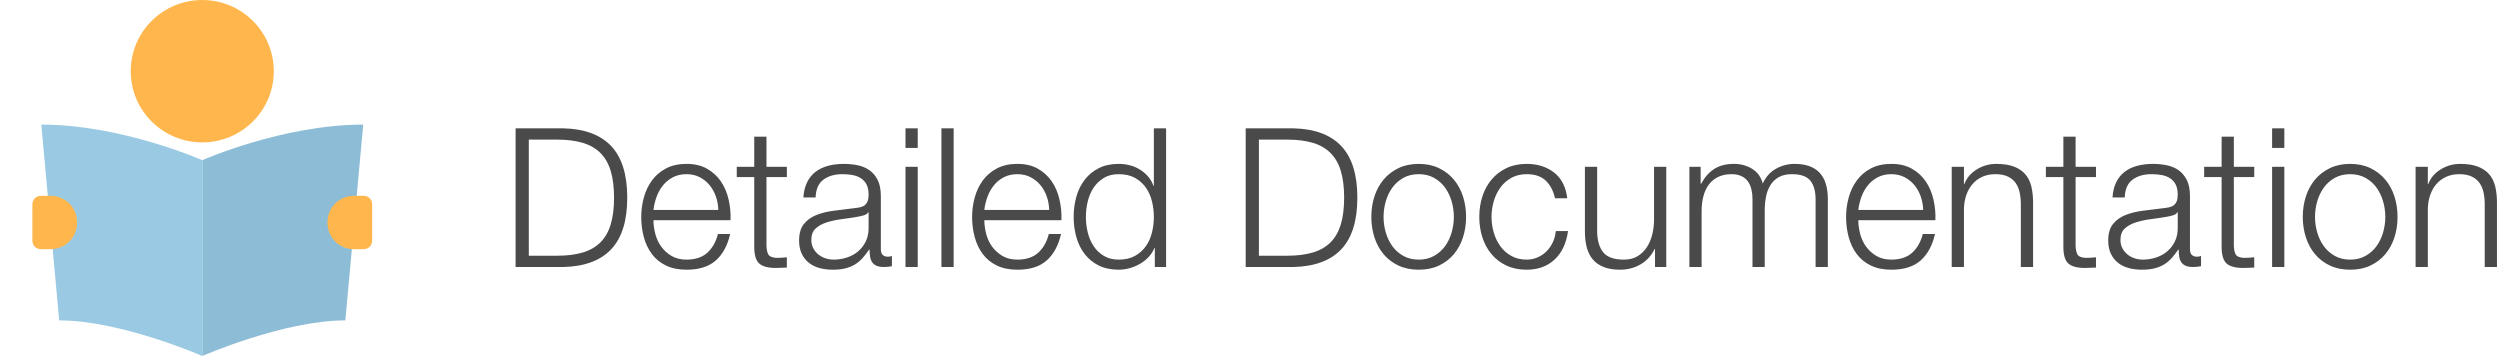
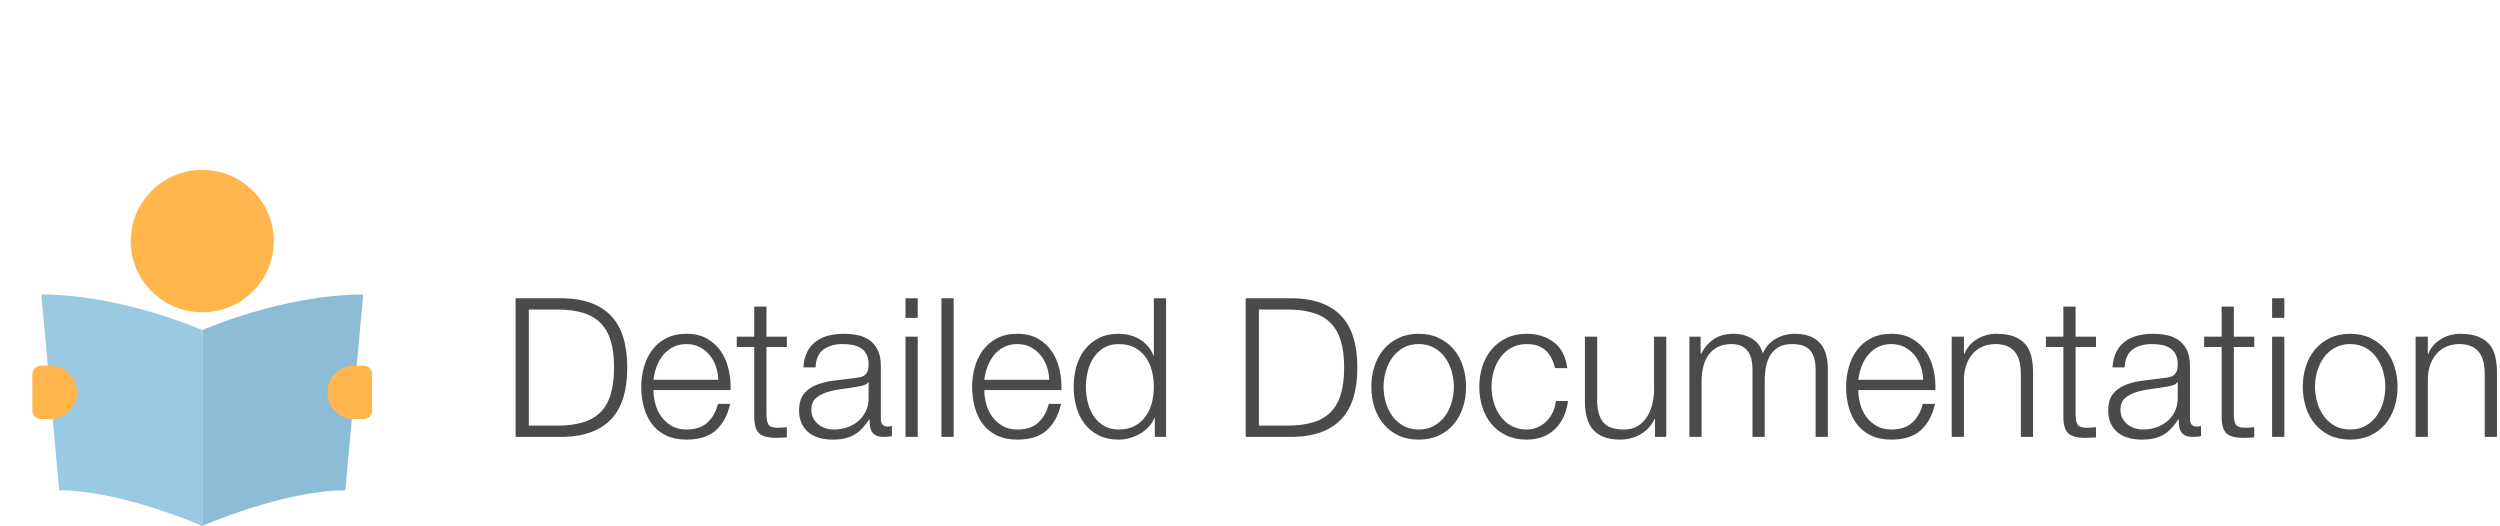
- <svg xmlns="http://www.w3.org/2000/svg" width="309px" height="44px" viewBox="0 0 309 44" version="1.1">
+ <svg xmlns="http://www.w3.org/2000/svg" width="309px" height="65px" viewBox="0 0 309 65" version="1.1">
  <defs />
  <g id="Page-1" stroke="none" stroke-width="1" fill="none" fill-rule="evenodd">
-     <g id="soon-header-detailed-docs" transform="translate(4, 0)">
+     <g id="soon-header-detailed-docs" transform="translate(4, 21)">
      <g id="reading">
        <path d="M38.684,39.6 C31.058,39.6 21,44 21,44 L21,19.8 C21,19.8 30.947,15.4 40.895,15.4 L38.684,39.6 L38.684,39.6 Z" id="Shape" fill="#8CBCD6" />
        <path d="M3.316,39.6 C10.942,39.6 21,44 21,44 L21,19.8 C21,19.8 11.053,15.4 1.105,15.4 L3.316,39.6 L3.316,39.6 Z" id="Shape" fill="#9AC9E3" />
        <g id="Group" fill="#FFB74D">
          <ellipse id="Oval" cx="21" cy="8.8" rx="8.842" ry="8.8" />
          <path d="M39.789,30.8 L40.895,30.8 C41.558,30.8 42,30.36 42,29.7 L42,25.3 C42,24.64 41.558,24.2 40.895,24.2 L39.789,24.2 C37.911,24.2 36.474,25.63 36.474,27.5 L36.474,27.5 C36.474,29.37 37.911,30.8 39.789,30.8 L39.789,30.8 Z" id="Shape" />
          <path d="M2.211,24.2 L1.105,24.2 C0.442,24.2 0,24.64 0,25.3 L0,29.7 C0,30.36 0.442,30.8 1.105,30.8 L2.211,30.8 C4.089,30.8 5.526,29.37 5.526,27.5 L5.526,27.5 C5.526,25.63 4.089,24.2 2.211,24.2 L2.211,24.2 Z" id="Shape" />
        </g>
      </g>
      <path d="M59.728,15.864 L59.728,33 L65.656,33 C68.264,32.936 70.228,32.204 71.548,30.804 C72.868,29.404 73.528,27.28 73.528,24.432 C73.528,21.584 72.868,19.46 71.548,18.06 C70.228,16.66 68.264,15.928 65.656,15.864 L59.728,15.864 Z M61.36,31.608 L61.36,17.256 L64.84,17.256 C66.072,17.256 67.132,17.388 68.02,17.652 C68.908,17.916 69.64,18.336 70.216,18.912 C70.792,19.488 71.216,20.232 71.488,21.144 C71.76,22.056 71.896,23.152 71.896,24.432 C71.896,25.712 71.76,26.808 71.488,27.72 C71.216,28.632 70.792,29.376 70.216,29.952 C69.64,30.528 68.908,30.948 68.02,31.212 C67.132,31.476 66.072,31.608 64.84,31.608 L61.36,31.608 Z M84.784,25.944 L76.768,25.944 C76.832,25.384 76.964,24.836 77.164,24.3 C77.364,23.764 77.632,23.292 77.968,22.884 C78.304,22.476 78.712,22.148 79.192,21.9 C79.672,21.652 80.224,21.528 80.848,21.528 C81.456,21.528 82,21.652 82.48,21.9 C82.96,22.148 83.368,22.476 83.704,22.884 C84.04,23.292 84.3,23.76 84.484,24.288 C84.668,24.816 84.768,25.368 84.784,25.944 L84.784,25.944 Z M76.768,27.216 L86.296,27.216 C86.328,26.352 86.248,25.5 86.056,24.66 C85.864,23.82 85.548,23.076 85.108,22.428 C84.668,21.78 84.096,21.256 83.392,20.856 C82.688,20.456 81.84,20.256 80.848,20.256 C79.872,20.256 79.028,20.444 78.316,20.82 C77.604,21.196 77.024,21.692 76.576,22.308 C76.128,22.924 75.796,23.624 75.58,24.408 C75.364,25.192 75.256,25.992 75.256,26.808 C75.256,27.688 75.364,28.524 75.58,29.316 C75.796,30.108 76.128,30.804 76.576,31.404 C77.024,32.004 77.604,32.476 78.316,32.82 C79.028,33.164 79.872,33.336 80.848,33.336 C82.416,33.336 83.628,32.952 84.484,32.184 C85.34,31.416 85.928,30.328 86.248,28.92 L84.736,28.92 C84.496,29.88 84.064,30.648 83.44,31.224 C82.816,31.8 81.952,32.088 80.848,32.088 C80.128,32.088 79.512,31.936 79,31.632 C78.488,31.328 78.064,30.944 77.728,30.48 C77.392,30.016 77.148,29.492 76.996,28.908 C76.844,28.324 76.768,27.76 76.768,27.216 L76.768,27.216 Z M90.736,20.616 L90.736,16.896 L89.224,16.896 L89.224,20.616 L87.064,20.616 L87.064,21.888 L89.224,21.888 L89.224,30.36 C89.208,31.416 89.4,32.14 89.8,32.532 C90.2,32.924 90.904,33.12 91.912,33.12 C92.136,33.12 92.36,33.112 92.584,33.096 C92.808,33.08 93.032,33.072 93.256,33.072 L93.256,31.8 C92.824,31.848 92.392,31.872 91.96,31.872 C91.416,31.84 91.076,31.684 90.94,31.404 C90.804,31.124 90.736,30.736 90.736,30.24 L90.736,21.888 L93.256,21.888 L93.256,20.616 L90.736,20.616 Z M95.296,24.408 L96.808,24.408 C96.84,23.4 97.16,22.668 97.768,22.212 C98.376,21.756 99.16,21.528 100.12,21.528 C100.568,21.528 100.988,21.564 101.38,21.636 C101.772,21.708 102.116,21.84 102.412,22.032 C102.708,22.224 102.94,22.484 103.108,22.812 C103.276,23.14 103.36,23.56 103.36,24.072 C103.36,24.408 103.316,24.68 103.228,24.888 C103.14,25.096 103.016,25.26 102.856,25.38 C102.696,25.5 102.496,25.584 102.256,25.632 C102.016,25.68 101.736,25.72 101.416,25.752 C100.6,25.848 99.796,25.948 99.004,26.052 C98.212,26.156 97.5,26.336 96.868,26.592 C96.236,26.848 95.728,27.22 95.344,27.708 C94.96,28.196 94.768,28.872 94.768,29.736 C94.768,30.36 94.876,30.9 95.092,31.356 C95.308,31.812 95.604,32.188 95.98,32.484 C96.356,32.78 96.796,32.996 97.3,33.132 C97.804,33.268 98.344,33.336 98.92,33.336 C99.528,33.336 100.052,33.28 100.492,33.168 C100.932,33.056 101.324,32.896 101.668,32.688 C102.012,32.48 102.324,32.22 102.604,31.908 C102.884,31.596 103.16,31.24 103.432,30.84 L103.48,30.84 C103.48,31.16 103.5,31.452 103.54,31.716 C103.58,31.98 103.664,32.208 103.792,32.4 C103.92,32.592 104.1,32.74 104.332,32.844 C104.564,32.948 104.872,33 105.256,33 C105.464,33 105.636,32.992 105.772,32.976 C105.908,32.96 106.064,32.936 106.24,32.904 L106.24,31.632 C106.096,31.696 105.936,31.728 105.76,31.728 C105.168,31.728 104.872,31.424 104.872,30.816 L104.872,24.24 C104.872,23.408 104.736,22.732 104.464,22.212 C104.192,21.692 103.84,21.288 103.408,21 C102.976,20.712 102.488,20.516 101.944,20.412 C101.4,20.308 100.856,20.256 100.312,20.256 C99.592,20.256 98.936,20.336 98.344,20.496 C97.752,20.656 97.236,20.904 96.796,21.24 C96.356,21.576 96.008,22.008 95.752,22.536 C95.496,23.064 95.344,23.688 95.296,24.408 L95.296,24.408 Z M103.36,26.232 L103.36,28.2 C103.36,28.808 103.244,29.352 103.012,29.832 C102.78,30.312 102.468,30.72 102.076,31.056 C101.684,31.392 101.224,31.648 100.696,31.824 C100.168,32 99.616,32.088 99.04,32.088 C98.688,32.088 98.344,32.032 98.008,31.92 C97.672,31.808 97.376,31.644 97.12,31.428 C96.864,31.212 96.66,30.956 96.508,30.66 C96.356,30.364 96.28,30.024 96.28,29.64 C96.28,29.032 96.46,28.564 96.82,28.236 C97.18,27.908 97.64,27.656 98.2,27.48 C98.76,27.304 99.38,27.172 100.06,27.084 C100.74,26.996 101.4,26.896 102.04,26.784 C102.248,26.752 102.488,26.696 102.76,26.616 C103.032,26.536 103.216,26.408 103.312,26.232 L103.36,26.232 Z M107.92,15.864 L107.92,18.288 L109.432,18.288 L109.432,15.864 L107.92,15.864 Z M107.92,20.616 L107.92,33 L109.432,33 L109.432,20.616 L107.92,20.616 Z M112.36,15.864 L112.36,33 L113.872,33 L113.872,15.864 L112.36,15.864 Z M125.68,25.944 L117.664,25.944 C117.728,25.384 117.86,24.836 118.06,24.3 C118.26,23.764 118.528,23.292 118.864,22.884 C119.2,22.476 119.608,22.148 120.088,21.9 C120.568,21.652 121.12,21.528 121.744,21.528 C122.352,21.528 122.896,21.652 123.376,21.9 C123.856,22.148 124.264,22.476 124.6,22.884 C124.936,23.292 125.196,23.76 125.38,24.288 C125.564,24.816 125.664,25.368 125.68,25.944 L125.68,25.944 Z M117.664,27.216 L127.192,27.216 C127.224,26.352 127.144,25.5 126.952,24.66 C126.76,23.82 126.444,23.076 126.004,22.428 C125.564,21.78 124.992,21.256 124.288,20.856 C123.584,20.456 122.736,20.256 121.744,20.256 C120.768,20.256 119.924,20.444 119.212,20.82 C118.5,21.196 117.92,21.692 117.472,22.308 C117.024,22.924 116.692,23.624 116.476,24.408 C116.26,25.192 116.152,25.992 116.152,26.808 C116.152,27.688 116.26,28.524 116.476,29.316 C116.692,30.108 117.024,30.804 117.472,31.404 C117.92,32.004 118.5,32.476 119.212,32.82 C119.924,33.164 120.768,33.336 121.744,33.336 C123.312,33.336 124.524,32.952 125.38,32.184 C126.236,31.416 126.824,30.328 127.144,28.92 L125.632,28.92 C125.392,29.88 124.96,30.648 124.336,31.224 C123.712,31.8 122.848,32.088 121.744,32.088 C121.024,32.088 120.408,31.936 119.896,31.632 C119.384,31.328 118.96,30.944 118.624,30.48 C118.288,30.016 118.044,29.492 117.892,28.908 C117.74,28.324 117.664,27.76 117.664,27.216 L117.664,27.216 Z M140.128,33 L140.128,15.864 L138.616,15.864 L138.616,22.968 L138.568,22.968 C138.408,22.52 138.18,22.128 137.884,21.792 C137.588,21.456 137.248,21.172 136.864,20.94 C136.48,20.708 136.068,20.536 135.628,20.424 C135.188,20.312 134.736,20.256 134.272,20.256 C133.328,20.256 132.508,20.432 131.812,20.784 C131.116,21.136 130.536,21.612 130.072,22.212 C129.608,22.812 129.264,23.508 129.04,24.3 C128.816,25.092 128.704,25.928 128.704,26.808 C128.704,27.688 128.816,28.524 129.04,29.316 C129.264,30.108 129.608,30.804 130.072,31.404 C130.536,32.004 131.116,32.476 131.812,32.82 C132.508,33.164 133.328,33.336 134.272,33.336 C134.72,33.336 135.172,33.272 135.628,33.144 C136.084,33.016 136.512,32.836 136.912,32.604 C137.312,32.372 137.668,32.088 137.98,31.752 C138.292,31.416 138.528,31.048 138.688,30.648 L138.736,30.648 L138.736,33 L140.128,33 Z M130.216,26.808 C130.216,26.168 130.292,25.532 130.444,24.9 C130.596,24.268 130.836,23.704 131.164,23.208 C131.492,22.712 131.912,22.308 132.424,21.996 C132.936,21.684 133.552,21.528 134.272,21.528 C135.072,21.528 135.748,21.684 136.3,21.996 C136.852,22.308 137.3,22.712 137.644,23.208 C137.988,23.704 138.236,24.268 138.388,24.9 C138.54,25.532 138.616,26.168 138.616,26.808 C138.616,27.448 138.54,28.084 138.388,28.716 C138.236,29.348 137.988,29.912 137.644,30.408 C137.3,30.904 136.852,31.308 136.3,31.62 C135.748,31.932 135.072,32.088 134.272,32.088 C133.552,32.088 132.936,31.932 132.424,31.62 C131.912,31.308 131.492,30.904 131.164,30.408 C130.836,29.912 130.596,29.348 130.444,28.716 C130.292,28.084 130.216,27.448 130.216,26.808 L130.216,26.808 Z M149.968,15.864 L149.968,33 L155.896,33 C158.504,32.936 160.468,32.204 161.788,30.804 C163.108,29.404 163.768,27.28 163.768,24.432 C163.768,21.584 163.108,19.46 161.788,18.06 C160.468,16.66 158.504,15.928 155.896,15.864 L149.968,15.864 Z M151.6,31.608 L151.6,17.256 L155.08,17.256 C156.312,17.256 157.372,17.388 158.26,17.652 C159.148,17.916 159.88,18.336 160.456,18.912 C161.032,19.488 161.456,20.232 161.728,21.144 C162,22.056 162.136,23.152 162.136,24.432 C162.136,25.712 162,26.808 161.728,27.72 C161.456,28.632 161.032,29.376 160.456,29.952 C159.88,30.528 159.148,30.948 158.26,31.212 C157.372,31.476 156.312,31.608 155.08,31.608 L151.6,31.608 Z M171.352,21.528 C172.072,21.528 172.704,21.68 173.248,21.984 C173.792,22.288 174.244,22.688 174.604,23.184 C174.964,23.68 175.236,24.244 175.42,24.876 C175.604,25.508 175.696,26.152 175.696,26.808 C175.696,27.464 175.604,28.108 175.42,28.74 C175.236,29.372 174.964,29.936 174.604,30.432 C174.244,30.928 173.792,31.328 173.248,31.632 C172.704,31.936 172.072,32.088 171.352,32.088 C170.632,32.088 170,31.936 169.456,31.632 C168.912,31.328 168.46,30.928 168.1,30.432 C167.74,29.936 167.468,29.372 167.284,28.74 C167.1,28.108 167.008,27.464 167.008,26.808 C167.008,26.152 167.1,25.508 167.284,24.876 C167.468,24.244 167.74,23.68 168.1,23.184 C168.46,22.688 168.912,22.288 169.456,21.984 C170,21.68 170.632,21.528 171.352,21.528 L171.352,21.528 Z M171.352,20.256 C170.408,20.256 169.572,20.432 168.844,20.784 C168.116,21.136 167.504,21.608 167.008,22.2 C166.512,22.792 166.136,23.484 165.88,24.276 C165.624,25.068 165.496,25.912 165.496,26.808 C165.496,27.704 165.624,28.548 165.88,29.34 C166.136,30.132 166.512,30.824 167.008,31.416 C167.504,32.008 168.116,32.476 168.844,32.82 C169.572,33.164 170.408,33.336 171.352,33.336 C172.296,33.336 173.132,33.164 173.86,32.82 C174.588,32.476 175.2,32.008 175.696,31.416 C176.192,30.824 176.568,30.132 176.824,29.34 C177.08,28.548 177.208,27.704 177.208,26.808 C177.208,25.912 177.08,25.068 176.824,24.276 C176.568,23.484 176.192,22.792 175.696,22.2 C175.2,21.608 174.588,21.136 173.86,20.784 C173.132,20.432 172.296,20.256 171.352,20.256 L171.352,20.256 Z M188.2,24.504 L189.712,24.504 C189.536,23.08 188.988,22.016 188.068,21.312 C187.148,20.608 186.024,20.256 184.696,20.256 C183.752,20.256 182.916,20.432 182.188,20.784 C181.46,21.136 180.848,21.608 180.352,22.2 C179.856,22.792 179.48,23.484 179.224,24.276 C178.968,25.068 178.84,25.912 178.84,26.808 C178.84,27.704 178.968,28.548 179.224,29.34 C179.48,30.132 179.856,30.824 180.352,31.416 C180.848,32.008 181.46,32.476 182.188,32.82 C182.916,33.164 183.752,33.336 184.696,33.336 C186.104,33.336 187.256,32.916 188.152,32.076 C189.048,31.236 189.6,30.064 189.808,28.56 L188.296,28.56 C188.248,29.072 188.12,29.544 187.912,29.976 C187.704,30.408 187.44,30.78 187.12,31.092 C186.8,31.404 186.432,31.648 186.016,31.824 C185.6,32 185.16,32.088 184.696,32.088 C183.976,32.088 183.344,31.936 182.8,31.632 C182.256,31.328 181.804,30.928 181.444,30.432 C181.084,29.936 180.812,29.372 180.628,28.74 C180.444,28.108 180.352,27.464 180.352,26.808 C180.352,26.152 180.444,25.508 180.628,24.876 C180.812,24.244 181.084,23.68 181.444,23.184 C181.804,22.688 182.256,22.288 182.8,21.984 C183.344,21.68 183.976,21.528 184.696,21.528 C185.704,21.528 186.488,21.792 187.048,22.32 C187.608,22.848 187.992,23.576 188.2,24.504 L188.2,24.504 Z M201.952,33 L201.952,20.616 L200.44,20.616 L200.44,27.12 C200.44,27.744 200.368,28.356 200.224,28.956 C200.08,29.556 199.856,30.088 199.552,30.552 C199.248,31.016 198.864,31.388 198.4,31.668 C197.936,31.948 197.376,32.088 196.72,32.088 C195.52,32.088 194.676,31.8 194.188,31.224 C193.7,30.648 193.44,29.8 193.408,28.68 L193.408,20.616 L191.896,20.616 L191.896,28.656 C191.896,29.392 191.976,30.048 192.136,30.624 C192.296,31.2 192.548,31.688 192.892,32.088 C193.236,32.488 193.684,32.796 194.236,33.012 C194.788,33.228 195.456,33.336 196.24,33.336 C197.168,33.336 198.012,33.116 198.772,32.676 C199.532,32.236 200.112,31.6 200.512,30.768 L200.56,30.768 L200.56,33 L201.952,33 Z M204.808,20.616 L204.808,33 L206.32,33 L206.32,26.088 C206.32,25.432 206.392,24.828 206.536,24.276 C206.68,23.724 206.9,23.244 207.196,22.836 C207.492,22.428 207.876,22.108 208.348,21.876 C208.82,21.644 209.376,21.528 210.016,21.528 C210.496,21.528 210.904,21.608 211.24,21.768 C211.576,21.928 211.844,22.148 212.044,22.428 C212.244,22.708 212.388,23.036 212.476,23.412 C212.564,23.788 212.608,24.184 212.608,24.6 L212.608,33 L214.12,33 L214.12,25.992 C214.12,25.416 214.172,24.86 214.276,24.324 C214.38,23.788 214.56,23.312 214.816,22.896 C215.072,22.48 215.416,22.148 215.848,21.9 C216.28,21.652 216.824,21.528 217.48,21.528 C218.568,21.528 219.328,21.796 219.76,22.332 C220.192,22.868 220.408,23.648 220.408,24.672 L220.408,33 L221.92,33 L221.92,24.6 C221.92,21.704 220.552,20.256 217.816,20.256 C217,20.256 216.232,20.456 215.512,20.856 C214.792,21.256 214.248,21.864 213.88,22.68 C213.656,21.864 213.212,21.256 212.548,20.856 C211.884,20.456 211.144,20.256 210.328,20.256 C209.32,20.256 208.492,20.472 207.844,20.904 C207.196,21.336 206.672,21.936 206.272,22.704 L206.2,22.704 L206.2,20.616 L204.808,20.616 Z M233.704,25.944 L225.688,25.944 C225.752,25.384 225.884,24.836 226.084,24.3 C226.284,23.764 226.552,23.292 226.888,22.884 C227.224,22.476 227.632,22.148 228.112,21.9 C228.592,21.652 229.144,21.528 229.768,21.528 C230.376,21.528 230.92,21.652 231.4,21.9 C231.88,22.148 232.288,22.476 232.624,22.884 C232.96,23.292 233.22,23.76 233.404,24.288 C233.588,24.816 233.688,25.368 233.704,25.944 L233.704,25.944 Z M225.688,27.216 L235.216,27.216 C235.248,26.352 235.168,25.5 234.976,24.66 C234.784,23.82 234.468,23.076 234.028,22.428 C233.588,21.78 233.016,21.256 232.312,20.856 C231.608,20.456 230.76,20.256 229.768,20.256 C228.792,20.256 227.948,20.444 227.236,20.82 C226.524,21.196 225.944,21.692 225.496,22.308 C225.048,22.924 224.716,23.624 224.5,24.408 C224.284,25.192 224.176,25.992 224.176,26.808 C224.176,27.688 224.284,28.524 224.5,29.316 C224.716,30.108 225.048,30.804 225.496,31.404 C225.944,32.004 226.524,32.476 227.236,32.82 C227.948,33.164 228.792,33.336 229.768,33.336 C231.336,33.336 232.548,32.952 233.404,32.184 C234.26,31.416 234.848,30.328 235.168,28.92 L233.656,28.92 C233.416,29.88 232.984,30.648 232.36,31.224 C231.736,31.8 230.872,32.088 229.768,32.088 C229.048,32.088 228.432,31.936 227.92,31.632 C227.408,31.328 226.984,30.944 226.648,30.48 C226.312,30.016 226.068,29.492 225.916,28.908 C225.764,28.324 225.688,27.76 225.688,27.216 L225.688,27.216 Z M237.232,20.616 L237.232,33 L238.744,33 L238.744,25.776 C238.76,25.168 238.86,24.604 239.044,24.084 C239.228,23.564 239.484,23.116 239.812,22.74 C240.14,22.364 240.54,22.068 241.012,21.852 C241.484,21.636 242.024,21.528 242.632,21.528 C243.24,21.528 243.748,21.624 244.156,21.816 C244.564,22.008 244.888,22.272 245.128,22.608 C245.368,22.944 245.536,23.34 245.632,23.796 C245.728,24.252 245.776,24.744 245.776,25.272 L245.776,33 L247.288,33 L247.288,25.032 C247.288,24.296 247.216,23.632 247.072,23.04 C246.928,22.448 246.68,21.948 246.328,21.54 C245.976,21.132 245.508,20.816 244.924,20.592 C244.34,20.368 243.616,20.256 242.752,20.256 C241.872,20.256 241.064,20.484 240.328,20.94 C239.592,21.396 239.08,22 238.792,22.752 L238.744,22.752 L238.744,20.616 L237.232,20.616 Z M252.544,20.616 L252.544,16.896 L251.032,16.896 L251.032,20.616 L248.872,20.616 L248.872,21.888 L251.032,21.888 L251.032,30.36 C251.016,31.416 251.208,32.14 251.608,32.532 C252.008,32.924 252.712,33.12 253.72,33.12 C253.944,33.12 254.168,33.112 254.392,33.096 C254.616,33.08 254.84,33.072 255.064,33.072 L255.064,31.8 C254.632,31.848 254.2,31.872 253.768,31.872 C253.224,31.84 252.884,31.684 252.748,31.404 C252.612,31.124 252.544,30.736 252.544,30.24 L252.544,21.888 L255.064,21.888 L255.064,20.616 L252.544,20.616 Z M257.104,24.408 L258.616,24.408 C258.648,23.4 258.968,22.668 259.576,22.212 C260.184,21.756 260.968,21.528 261.928,21.528 C262.376,21.528 262.796,21.564 263.188,21.636 C263.58,21.708 263.924,21.84 264.22,22.032 C264.516,22.224 264.748,22.484 264.916,22.812 C265.084,23.14 265.168,23.56 265.168,24.072 C265.168,24.408 265.124,24.68 265.036,24.888 C264.948,25.096 264.824,25.26 264.664,25.38 C264.504,25.5 264.304,25.584 264.064,25.632 C263.824,25.68 263.544,25.72 263.224,25.752 C262.408,25.848 261.604,25.948 260.812,26.052 C260.02,26.156 259.308,26.336 258.676,26.592 C258.044,26.848 257.536,27.22 257.152,27.708 C256.768,28.196 256.576,28.872 256.576,29.736 C256.576,30.36 256.684,30.9 256.9,31.356 C257.116,31.812 257.412,32.188 257.788,32.484 C258.164,32.78 258.604,32.996 259.108,33.132 C259.612,33.268 260.152,33.336 260.728,33.336 C261.336,33.336 261.86,33.28 262.3,33.168 C262.74,33.056 263.132,32.896 263.476,32.688 C263.82,32.48 264.132,32.22 264.412,31.908 C264.692,31.596 264.968,31.24 265.24,30.84 L265.288,30.84 C265.288,31.16 265.308,31.452 265.348,31.716 C265.388,31.98 265.472,32.208 265.6,32.4 C265.728,32.592 265.908,32.74 266.14,32.844 C266.372,32.948 266.68,33 267.064,33 C267.272,33 267.444,32.992 267.58,32.976 C267.716,32.96 267.872,32.936 268.048,32.904 L268.048,31.632 C267.904,31.696 267.744,31.728 267.568,31.728 C266.976,31.728 266.68,31.424 266.68,30.816 L266.68,24.24 C266.68,23.408 266.544,22.732 266.272,22.212 C266,21.692 265.648,21.288 265.216,21 C264.784,20.712 264.296,20.516 263.752,20.412 C263.208,20.308 262.664,20.256 262.12,20.256 C261.4,20.256 260.744,20.336 260.152,20.496 C259.56,20.656 259.044,20.904 258.604,21.24 C258.164,21.576 257.816,22.008 257.56,22.536 C257.304,23.064 257.152,23.688 257.104,24.408 L257.104,24.408 Z M265.168,26.232 L265.168,28.2 C265.168,28.808 265.052,29.352 264.82,29.832 C264.588,30.312 264.276,30.72 263.884,31.056 C263.492,31.392 263.032,31.648 262.504,31.824 C261.976,32 261.424,32.088 260.848,32.088 C260.496,32.088 260.152,32.032 259.816,31.92 C259.48,31.808 259.184,31.644 258.928,31.428 C258.672,31.212 258.468,30.956 258.316,30.66 C258.164,30.364 258.088,30.024 258.088,29.64 C258.088,29.032 258.268,28.564 258.628,28.236 C258.988,27.908 259.448,27.656 260.008,27.48 C260.568,27.304 261.188,27.172 261.868,27.084 C262.548,26.996 263.208,26.896 263.848,26.784 C264.056,26.752 264.296,26.696 264.568,26.616 C264.84,26.536 265.024,26.408 265.12,26.232 L265.168,26.232 Z M272.104,20.616 L272.104,16.896 L270.592,16.896 L270.592,20.616 L268.432,20.616 L268.432,21.888 L270.592,21.888 L270.592,30.36 C270.576,31.416 270.768,32.14 271.168,32.532 C271.568,32.924 272.272,33.12 273.28,33.12 C273.504,33.12 273.728,33.112 273.952,33.096 C274.176,33.08 274.4,33.072 274.624,33.072 L274.624,31.8 C274.192,31.848 273.76,31.872 273.328,31.872 C272.784,31.84 272.444,31.684 272.308,31.404 C272.172,31.124 272.104,30.736 272.104,30.24 L272.104,21.888 L274.624,21.888 L274.624,20.616 L272.104,20.616 Z M276.832,15.864 L276.832,18.288 L278.344,18.288 L278.344,15.864 L276.832,15.864 Z M276.832,20.616 L276.832,33 L278.344,33 L278.344,20.616 L276.832,20.616 Z M286.48,21.528 C287.2,21.528 287.832,21.68 288.376,21.984 C288.92,22.288 289.372,22.688 289.732,23.184 C290.092,23.68 290.364,24.244 290.548,24.876 C290.732,25.508 290.824,26.152 290.824,26.808 C290.824,27.464 290.732,28.108 290.548,28.74 C290.364,29.372 290.092,29.936 289.732,30.432 C289.372,30.928 288.92,31.328 288.376,31.632 C287.832,31.936 287.2,32.088 286.48,32.088 C285.76,32.088 285.128,31.936 284.584,31.632 C284.04,31.328 283.588,30.928 283.228,30.432 C282.868,29.936 282.596,29.372 282.412,28.74 C282.228,28.108 282.136,27.464 282.136,26.808 C282.136,26.152 282.228,25.508 282.412,24.876 C282.596,24.244 282.868,23.68 283.228,23.184 C283.588,22.688 284.04,22.288 284.584,21.984 C285.128,21.68 285.76,21.528 286.48,21.528 L286.48,21.528 Z M286.48,20.256 C285.536,20.256 284.7,20.432 283.972,20.784 C283.244,21.136 282.632,21.608 282.136,22.2 C281.64,22.792 281.264,23.484 281.008,24.276 C280.752,25.068 280.624,25.912 280.624,26.808 C280.624,27.704 280.752,28.548 281.008,29.34 C281.264,30.132 281.64,30.824 282.136,31.416 C282.632,32.008 283.244,32.476 283.972,32.82 C284.7,33.164 285.536,33.336 286.48,33.336 C287.424,33.336 288.26,33.164 288.988,32.82 C289.716,32.476 290.328,32.008 290.824,31.416 C291.32,30.824 291.696,30.132 291.952,29.34 C292.208,28.548 292.336,27.704 292.336,26.808 C292.336,25.912 292.208,25.068 291.952,24.276 C291.696,23.484 291.32,22.792 290.824,22.2 C290.328,21.608 289.716,21.136 288.988,20.784 C288.26,20.432 287.424,20.256 286.48,20.256 L286.48,20.256 Z M294.568,20.616 L294.568,33 L296.08,33 L296.08,25.776 C296.096,25.168 296.196,24.604 296.38,24.084 C296.564,23.564 296.82,23.116 297.148,22.74 C297.476,22.364 297.876,22.068 298.348,21.852 C298.82,21.636 299.36,21.528 299.968,21.528 C300.576,21.528 301.084,21.624 301.492,21.816 C301.9,22.008 302.224,22.272 302.464,22.608 C302.704,22.944 302.872,23.34 302.968,23.796 C303.064,24.252 303.112,24.744 303.112,25.272 L303.112,33 L304.624,33 L304.624,25.032 C304.624,24.296 304.552,23.632 304.408,23.04 C304.264,22.448 304.016,21.948 303.664,21.54 C303.312,21.132 302.844,20.816 302.26,20.592 C301.676,20.368 300.952,20.256 300.088,20.256 C299.208,20.256 298.4,20.484 297.664,20.94 C296.928,21.396 296.416,22 296.128,22.752 L296.08,22.752 L296.08,20.616 L294.568,20.616 Z" id="Detailed-Documentati-Copy" fill="#4A4A4A" />
    </g>
  </g>
</svg>
